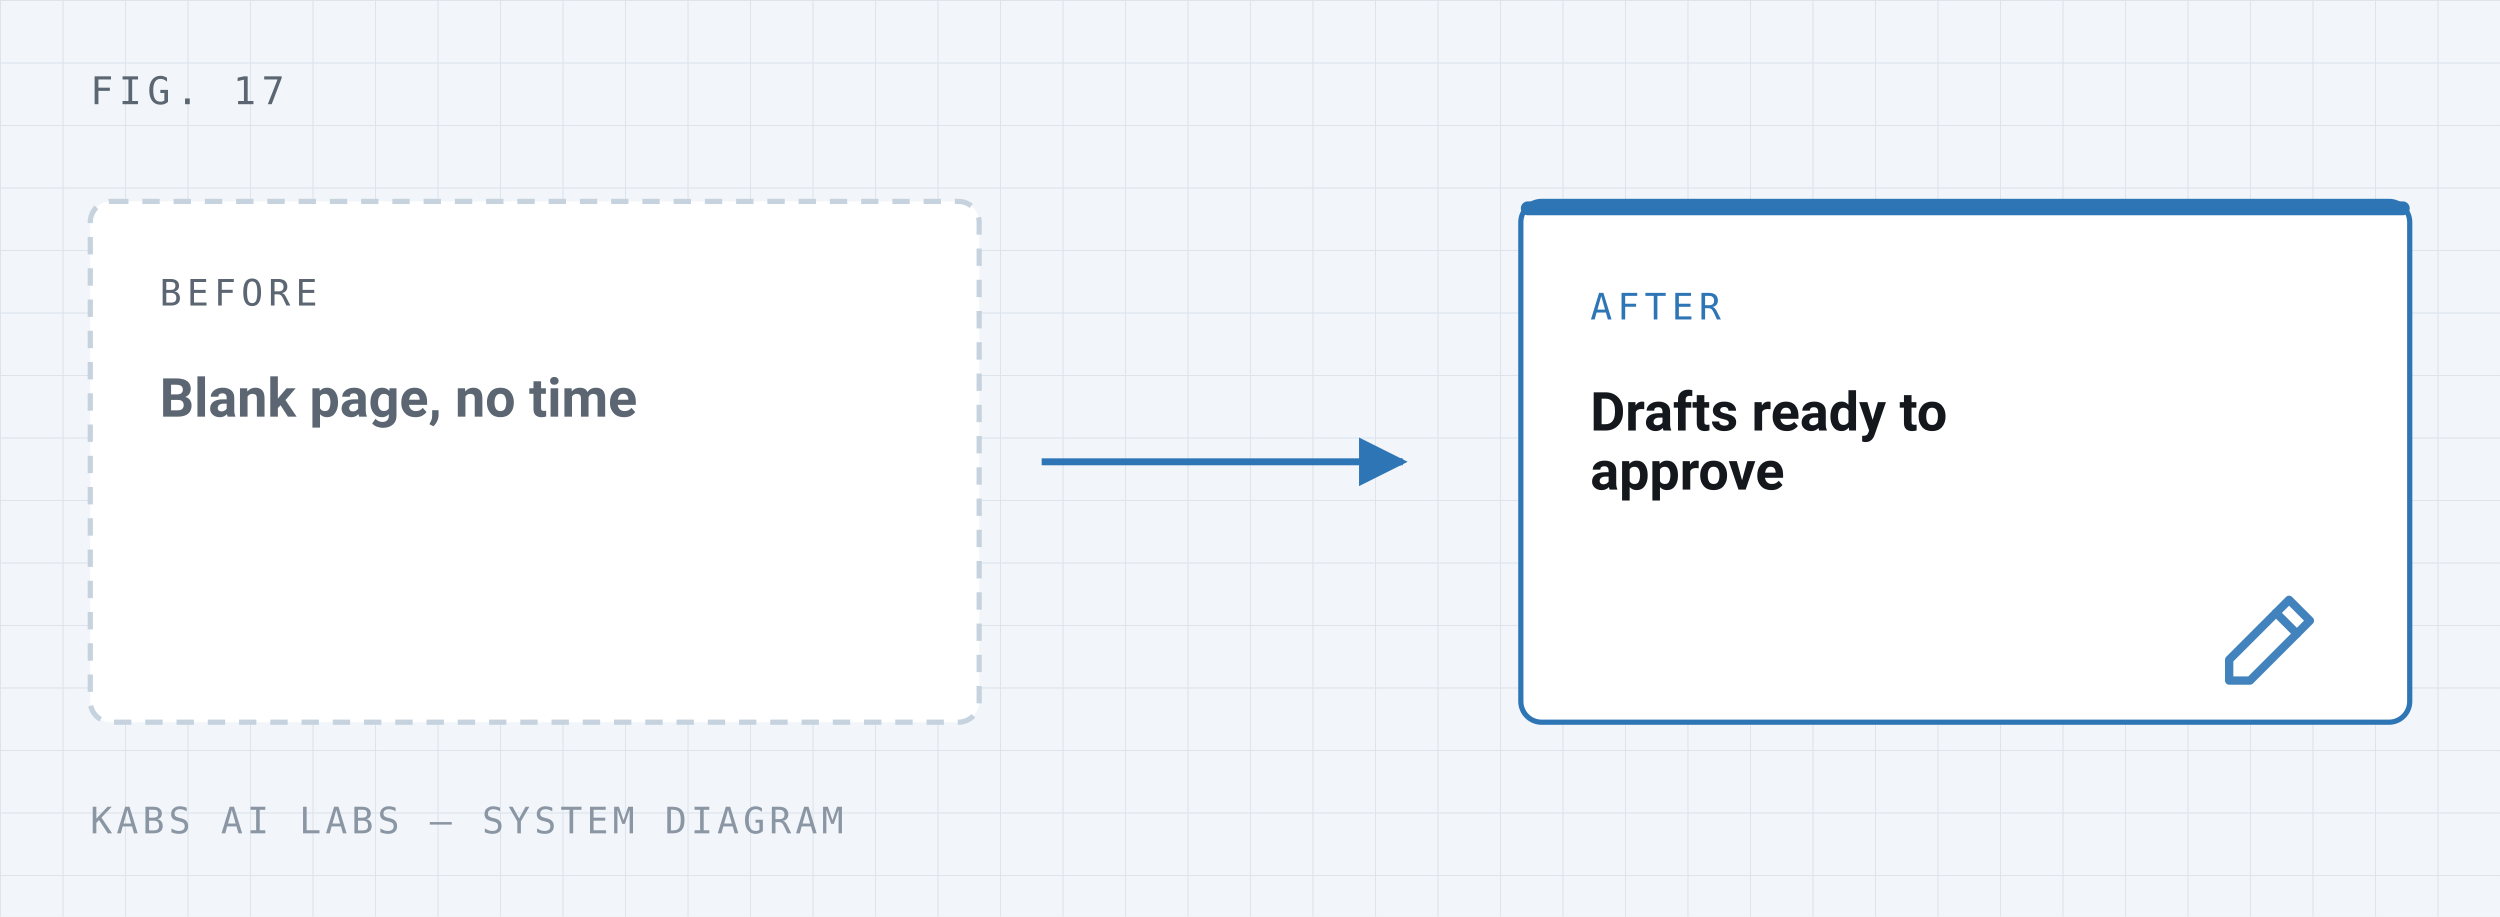
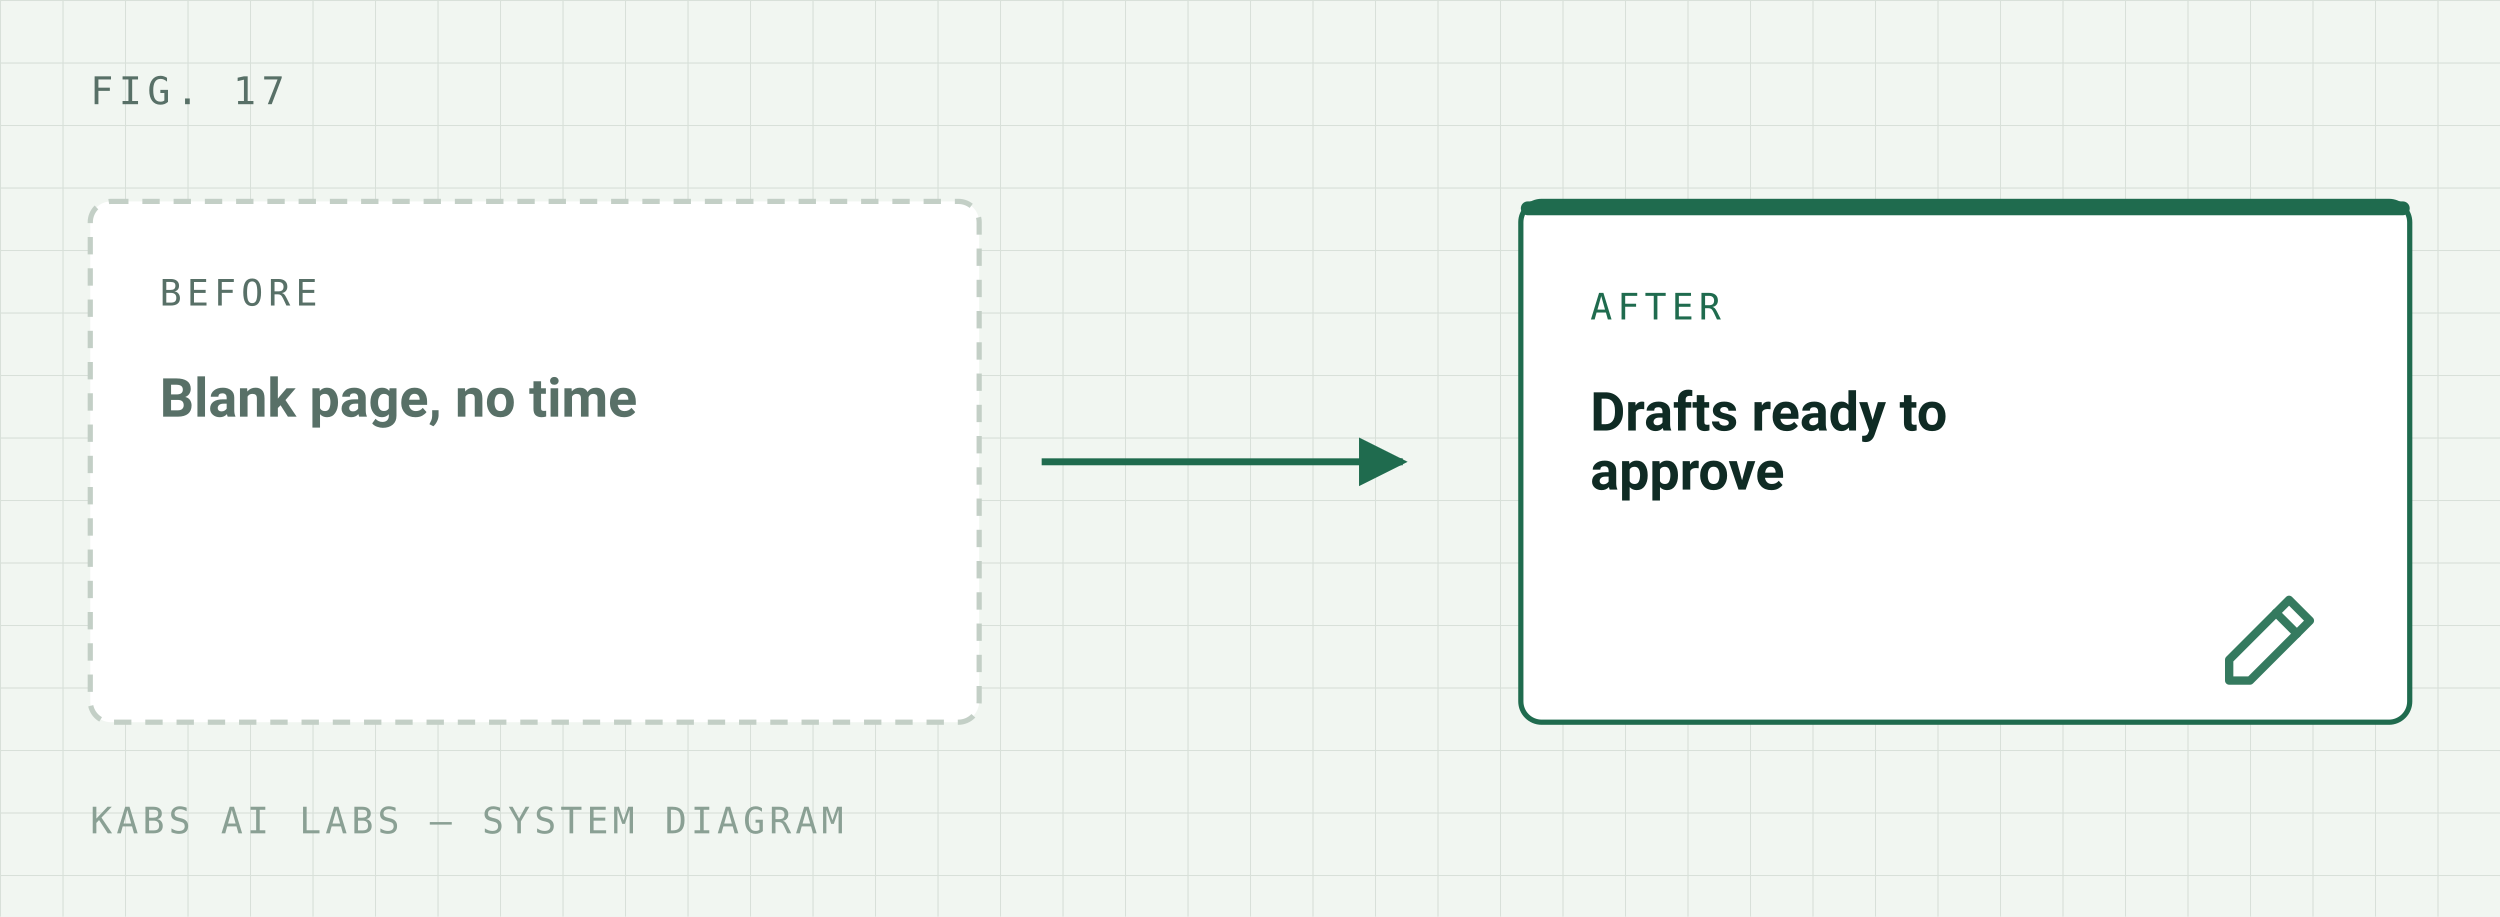
<svg xmlns="http://www.w3.org/2000/svg" viewBox="0 0 720 264" role="img" aria-label="Diagram: Blank page, no time becomes Drafts ready to approve">
  <defs>
    <pattern id="g17" width="18" height="18" patternUnits="userSpaceOnUse">
-       <path d="M18 0H0v18" fill="none" stroke="#DDE4EC" stroke-width=".6" />
+       <path d="M18 0H0v18" fill="none" stroke="#D8E0D9" stroke-width=".6" />
    </pattern>
    <marker id="a17" viewBox="0 0 10 10" refX="9" refY="5" markerWidth="7" markerHeight="7" orient="auto">
-       <path d="M0 0l10 5-10 5z" fill="#2E75B6" />
+       <path d="M0 0l10 5-10 5z" fill="#1F6B4E" />
    </marker>
  </defs>
-   <rect width="720" height="264" fill="#F2F6FA" />
+   <rect width="720" height="264" fill="#F1F6F1" />
  <rect width="720" height="264" fill="url(#g17)" />
-   <text x="26" y="30" font-family="ui-monospace,Menlo,monospace" font-size="11" letter-spacing="1.6" fill="#5B6672">FIG. 17</text>
-   <rect x="26" y="58" width="256" height="150" rx="6" fill="#fff" stroke="#C6D2DE" stroke-width="1.5" stroke-dasharray="5 4" />
-   <text x="46" y="88" font-family="ui-monospace,Menlo,monospace" font-size="10.5" letter-spacing="1.5" fill="#5B6672">BEFORE</text>
-   <text x="46" y="120" font-family="-apple-system,Segoe UI,Roboto,sans-serif" font-size="15.5" font-weight="600" fill="#5B6672">
+   <text x="26" y="30" font-family="ui-monospace,Menlo,monospace" font-size="11" letter-spacing="1.6" fill="#587067">FIG. 17</text>
+   <rect x="26" y="58" width="256" height="150" rx="6" fill="#fff" stroke="#C3CFC6" stroke-width="1.5" stroke-dasharray="5 4" />
+   <text x="46" y="88" font-family="ui-monospace,Menlo,monospace" font-size="10.5" letter-spacing="1.5" fill="#587067">BEFORE</text>
+   <text x="46" y="120" font-family="-apple-system,Segoe UI,Roboto,sans-serif" font-size="15.5" font-weight="600" fill="#587067">
    <tspan x="46" y="120">Blank page, no time</tspan>
  </text>
-   <line x1="300" y1="133" x2="404" y2="133" stroke="#2E75B6" stroke-width="2" marker-end="url(#a17)" />
-   <rect x="438" y="58" width="256" height="150" rx="6" fill="#fff" stroke="#2E75B6" stroke-width="1.5" />
-   <rect x="438" y="58" width="256" height="4" rx="2" fill="#2E75B6" />
-   <text x="458" y="92" font-family="ui-monospace,Menlo,monospace" font-size="10.5" letter-spacing="1.5" fill="#2E75B6">AFTER</text>
-   <text x="458" y="124" font-family="-apple-system,Segoe UI,Roboto,sans-serif" font-size="15.5" font-weight="700" fill="#14181D">
+   <line x1="300" y1="133" x2="404" y2="133" stroke="#1F6B4E" stroke-width="2" marker-end="url(#a17)" />
+   <rect x="438" y="58" width="256" height="150" rx="6" fill="#fff" stroke="#1F6B4E" stroke-width="1.5" />
+   <rect x="438" y="58" width="256" height="4" rx="2" fill="#1F6B4E" />
+   <text x="458" y="92" font-family="ui-monospace,Menlo,monospace" font-size="10.5" letter-spacing="1.5" fill="#1F6B4E">AFTER</text>
+   <text x="458" y="124" font-family="-apple-system,Segoe UI,Roboto,sans-serif" font-size="15.5" font-weight="700" fill="#0F2B24">
    <tspan x="458" y="124">Drafts ready to</tspan>
    <tspan x="458" y="141">approve</tspan>
  </text>
-   <g transform="translate(636,166) scale(1.5)" fill="none" stroke="#2E75B6" stroke-width="1.6" stroke-linecap="round" stroke-linejoin="round" opacity=".9">
+   <g transform="translate(636,166) scale(1.5)" fill="none" stroke="#1F6B4E" stroke-width="1.6" stroke-linecap="round" stroke-linejoin="round" opacity=".9">
    <path d="M15.5 4.5l4 4L8 20H4v-4z" />
    <path d="M13 7l4 4" />
  </g>
-   <text x="26" y="240" font-family="ui-monospace,Menlo,monospace" font-size="10.5" letter-spacing="1.2" fill="#8A96A3">KABS AI LABS — SYSTEM DIAGRAM</text>
+   <text x="26" y="240" font-family="ui-monospace,Menlo,monospace" font-size="10.5" letter-spacing="1.2" fill="#8AA094">KABS AI LABS — SYSTEM DIAGRAM</text>
</svg>
